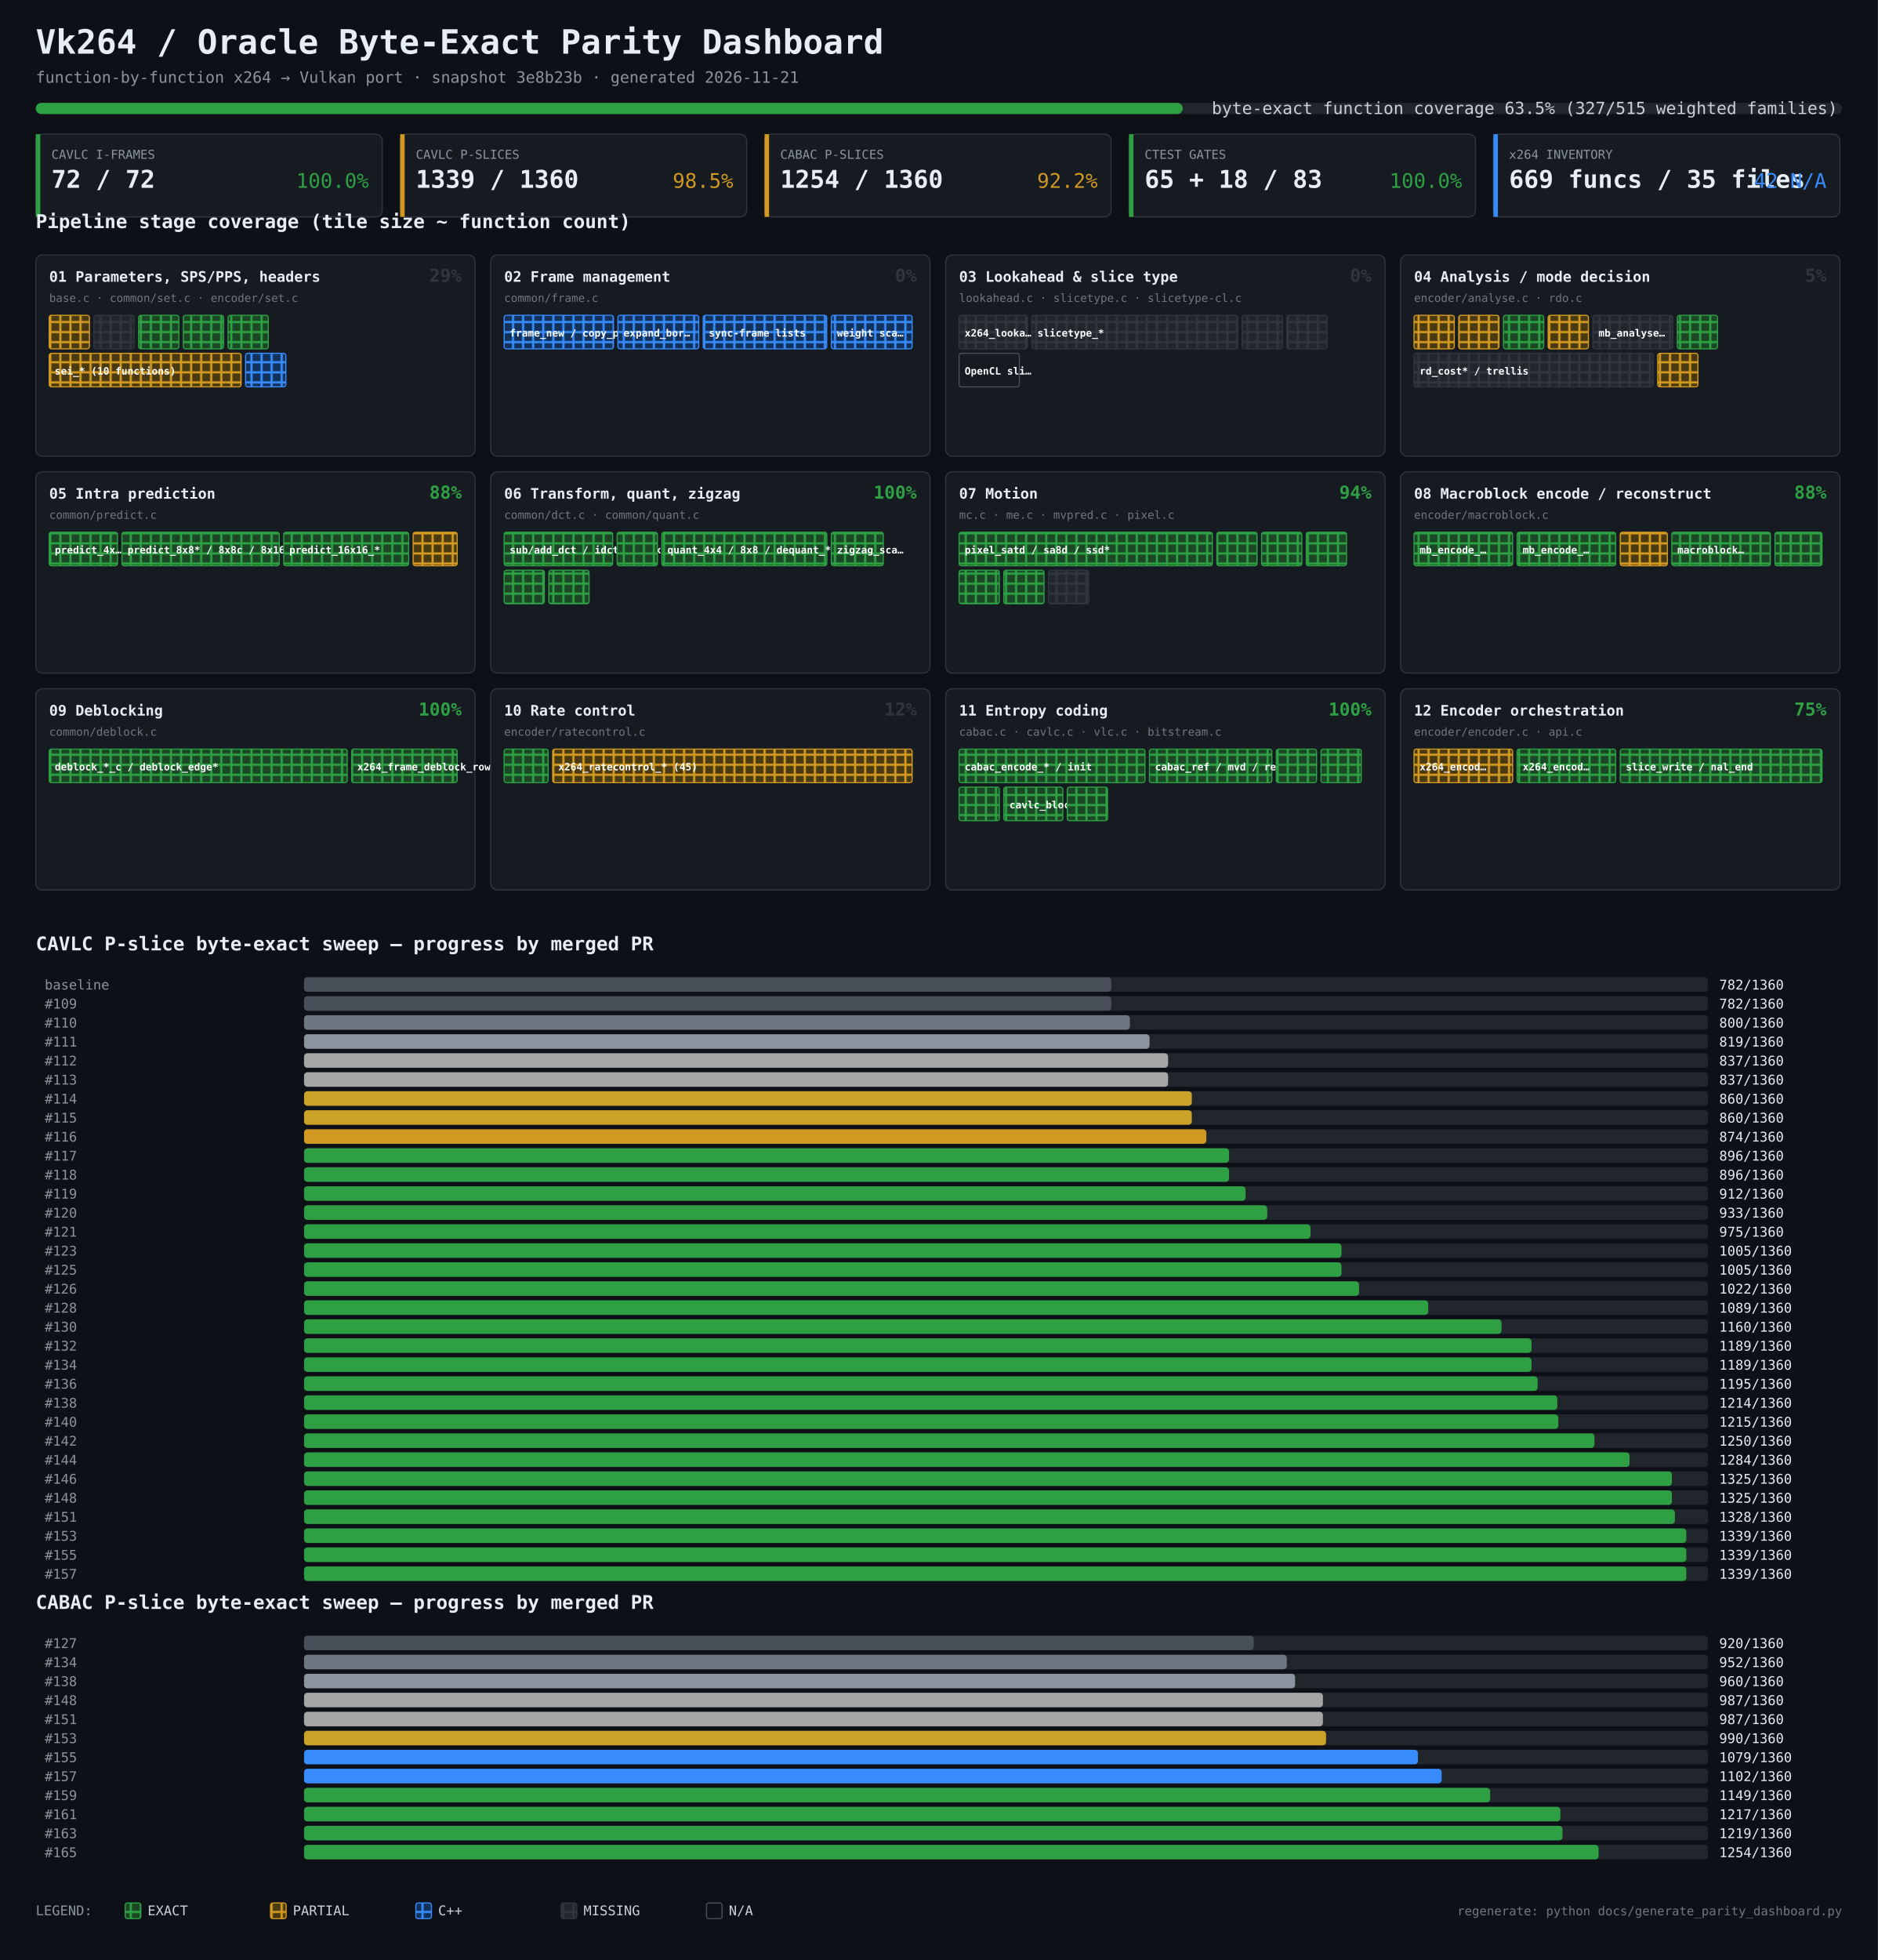
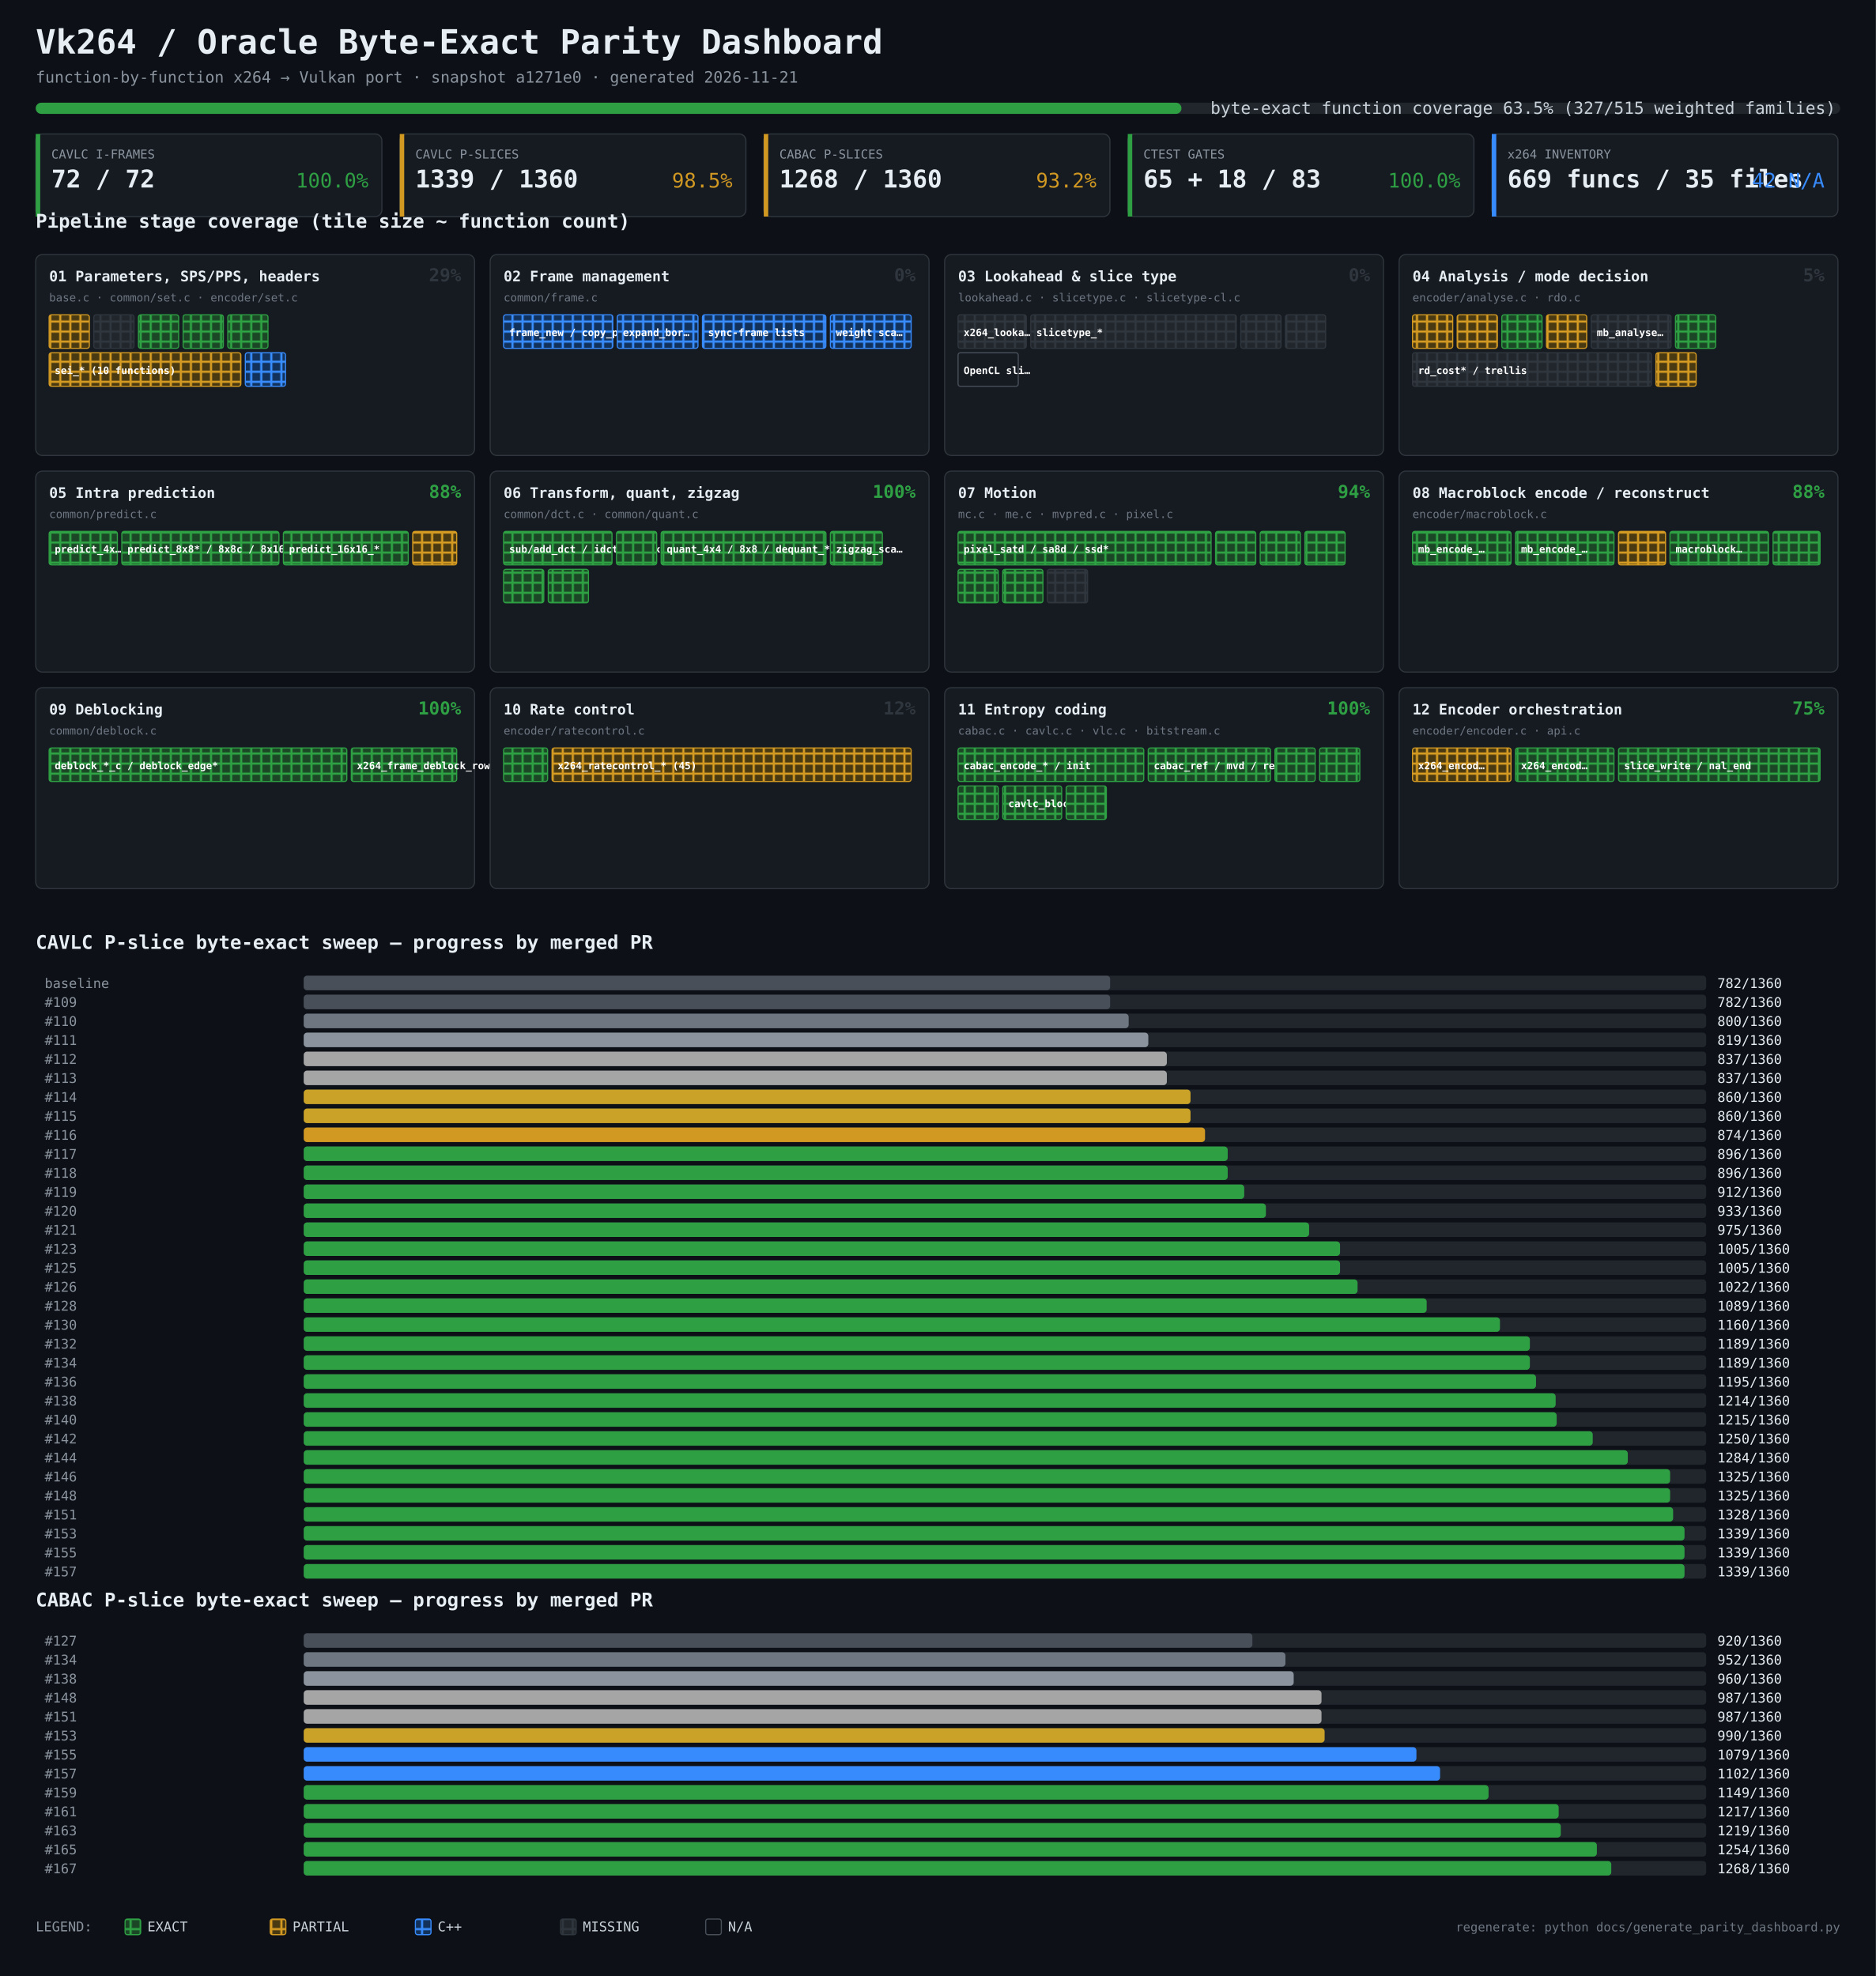
- <svg xmlns="http://www.w3.org/2000/svg" width="1680" height="1753" viewBox="0 0 1680 1753" font-family="Consolas, SFMono-Regular, Menlo, monospace">
+ <svg xmlns="http://www.w3.org/2000/svg" width="1680" height="1770" viewBox="0 0 1680 1770" font-family="Consolas, SFMono-Regular, Menlo, monospace">
  <defs>
    <pattern id="grid-exact" width="9" height="9" patternUnits="userSpaceOnUse">
      <rect width="9" height="9" fill="#2ea043" />
      <rect x="1" y="1" width="7" height="7" fill="#1b4726" />
    </pattern>
    <pattern id="grid-partial" width="9" height="9" patternUnits="userSpaceOnUse">
      <rect width="9" height="9" fill="#d29922" />
      <rect x="1" y="1" width="7" height="7" fill="#4a3a12" />
    </pattern>
    <pattern id="grid-cpp" width="9" height="9" patternUnits="userSpaceOnUse">
      <rect width="9" height="9" fill="#388bfd" />
      <rect x="1" y="1" width="7" height="7" fill="#12325c" />
    </pattern>
    <pattern id="grid-missing" width="9" height="9" patternUnits="userSpaceOnUse">
      <rect width="9" height="9" fill="#30363d" />
      <rect x="1" y="1" width="7" height="7" fill="#21262d" />
    </pattern>
    <pattern id="grid-na" width="9" height="9" patternUnits="userSpaceOnUse">
      <rect width="9" height="9" fill="#484f58" />
      <rect x="1" y="1" width="7" height="7" fill="#262b33" />
    </pattern>
  </defs>
-   <rect width="1680" height="1753" fill="#0d1117" />
+   <rect width="1680" height="1770" fill="#0d1117" />
  <text x="32" y="48" fill="#e6edf3" font-size="30" font-weight="bold">Vk264 / Oracle Byte-Exact Parity Dashboard</text>
-   <text x="32" y="74" fill="#8b949e" font-size="14">function-by-function x264 → Vulkan port · snapshot 3e8b23b · generated 2026-11-21</text>
+   <text x="32" y="74" fill="#8b949e" font-size="14">function-by-function x264 → Vulkan port · snapshot a1271e0 · generated 2026-11-21</text>
  <rect x="32" y="92" width="1616" height="10" fill="#21262d" rx="5" />
  <rect x="32" y="92" width="1026.1" height="10" fill="#2ea043" rx="5" />
  <text x="1644" y="102" fill="#c9d1d9" font-size="15" text-anchor="end">byte-exact function coverage 63.5% (327/515 weighted families)</text>
  <rect x="32" y="120" width="310" height="74" fill="#161b22" stroke="#30363d" rx="6" />
  <rect x="32" y="120" width="4" height="74" fill="#2ea043" />
  <text x="46" y="142" fill="#8b949e" font-size="11">CAVLC I-FRAMES</text>
  <text x="46" y="168" fill="#e6edf3" font-size="22" font-weight="bold">72 / 72</text>
  <text x="330" y="168" fill="#2ea043" font-size="18" text-anchor="end">100.0%</text>
  <rect x="358" y="120" width="310" height="74" fill="#161b22" stroke="#30363d" rx="6" />
  <rect x="358" y="120" width="4" height="74" fill="#d29922" />
  <text x="372" y="142" fill="#8b949e" font-size="11">CAVLC P-SLICES</text>
  <text x="372" y="168" fill="#e6edf3" font-size="22" font-weight="bold">1339 / 1360</text>
  <text x="656" y="168" fill="#d29922" font-size="18" text-anchor="end">98.5%</text>
  <rect x="684" y="120" width="310" height="74" fill="#161b22" stroke="#30363d" rx="6" />
  <rect x="684" y="120" width="4" height="74" fill="#d29922" />
  <text x="698" y="142" fill="#8b949e" font-size="11">CABAC P-SLICES</text>
-   <text x="698" y="168" fill="#e6edf3" font-size="22" font-weight="bold">1254 / 1360</text>
-   <text x="982" y="168" fill="#d29922" font-size="18" text-anchor="end">92.2%</text>
+   <text x="698" y="168" fill="#e6edf3" font-size="22" font-weight="bold">1268 / 1360</text>
+   <text x="982" y="168" fill="#d29922" font-size="18" text-anchor="end">93.2%</text>
  <rect x="1010" y="120" width="310" height="74" fill="#161b22" stroke="#30363d" rx="6" />
  <rect x="1010" y="120" width="4" height="74" fill="#2ea043" />
  <text x="1024" y="142" fill="#8b949e" font-size="11">CTEST GATES</text>
  <text x="1024" y="168" fill="#e6edf3" font-size="22" font-weight="bold">65 + 18 / 83</text>
  <text x="1308" y="168" fill="#2ea043" font-size="18" text-anchor="end">100.0%</text>
  <rect x="1336" y="120" width="310" height="74" fill="#161b22" stroke="#30363d" rx="6" />
  <rect x="1336" y="120" width="4" height="74" fill="#388bfd" />
  <text x="1350" y="142" fill="#8b949e" font-size="11">x264 INVENTORY</text>
  <text x="1350" y="168" fill="#e6edf3" font-size="22" font-weight="bold">669 funcs / 35 files</text>
  <text x="1634" y="168" fill="#388bfd" font-size="18" text-anchor="end">42 N/A</text>
  <text x="32" y="204" fill="#e6edf3" font-size="17" font-weight="bold">Pipeline stage coverage (tile size ~ function count)</text>
  <rect x="32" y="228" width="393" height="180" fill="#161b22" stroke="#30363d" rx="6" />
  <text x="44" y="252" fill="#e6edf3" font-size="13" font-weight="bold">01  Parameters, SPS/PPS, headers</text>
  <text x="44" y="270" fill="#6e7681" font-size="10">base.c · common/set.c · encoder/set.c</text>
  <text x="413" y="252" fill="#30363d" font-size="16" font-weight="bold" text-anchor="end">29%</text>
  <rect x="44.0" y="282" width="36.0" height="30" fill="url(#grid-partial)" stroke="#d29922" rx="2" />
  <rect x="84.0" y="282" width="36.0" height="30" fill="url(#grid-missing)" stroke="#30363d" rx="2" />
  <rect x="124.0" y="282" width="36.0" height="30" fill="url(#grid-exact)" stroke="#2ea043" rx="2" />
  <rect x="164.0" y="282" width="36.0" height="30" fill="url(#grid-exact)" stroke="#2ea043" rx="2" />
  <rect x="204.0" y="282" width="36.0" height="30" fill="url(#grid-exact)" stroke="#2ea043" rx="2" />
  <rect x="44.0" y="316" width="171.7" height="30" fill="url(#grid-partial)" stroke="#d29922" rx="2" />
  <text x="49.0" y="335" fill="#ffffff" font-size="9" font-weight="bold">sei_* (10 functions)</text>
  <rect x="219.7" y="316" width="36.0" height="30" fill="url(#grid-cpp)" stroke="#388bfd" rx="2" />
  <rect x="439" y="228" width="393" height="180" fill="#161b22" stroke="#30363d" rx="6" />
  <text x="451" y="252" fill="#e6edf3" font-size="13" font-weight="bold">02  Frame management</text>
  <text x="451" y="270" fill="#6e7681" font-size="10">common/frame.c</text>
  <text x="820" y="252" fill="#30363d" font-size="16" font-weight="bold" text-anchor="end">0%</text>
  <rect x="451.0" y="282" width="97.8" height="30" fill="url(#grid-cpp)" stroke="#388bfd" rx="2" />
  <text x="456.0" y="301" fill="#ffffff" font-size="9" font-weight="bold">frame_new / copy_picture</text>
  <rect x="552.8" y="282" width="72.3" height="30" fill="url(#grid-cpp)" stroke="#388bfd" rx="2" />
  <text x="557.8" y="301" fill="#ffffff" font-size="9" font-weight="bold">expand_bor…</text>
  <rect x="629.1" y="282" width="110.5" height="30" fill="url(#grid-cpp)" stroke="#388bfd" rx="2" />
  <text x="634.1" y="301" fill="#ffffff" font-size="9" font-weight="bold">sync-frame lists</text>
  <rect x="743.7" y="282" width="72.3" height="30" fill="url(#grid-cpp)" stroke="#388bfd" rx="2" />
  <text x="748.7" y="301" fill="#ffffff" font-size="9" font-weight="bold">weight sca…</text>
  <rect x="846" y="228" width="393" height="180" fill="#161b22" stroke="#30363d" rx="6" />
  <text x="858" y="252" fill="#e6edf3" font-size="13" font-weight="bold">03  Lookahead &amp; slice type</text>
  <text x="858" y="270" fill="#6e7681" font-size="10">lookahead.c · slicetype.c · slicetype-cl.c</text>
  <text x="1227" y="252" fill="#30363d" font-size="16" font-weight="bold" text-anchor="end">0%</text>
  <rect x="858.0" y="282" width="61.1" height="30" fill="url(#grid-missing)" stroke="#30363d" rx="2" />
  <text x="863.0" y="301" fill="#ffffff" font-size="9" font-weight="bold">x264_looka…</text>
  <rect x="923.1" y="282" width="184.1" height="30" fill="url(#grid-missing)" stroke="#30363d" rx="2" />
  <text x="928.1" y="301" fill="#ffffff" font-size="9" font-weight="bold">slicetype_*</text>
  <rect x="1111.2" y="282" width="36.0" height="30" fill="url(#grid-missing)" stroke="#30363d" rx="2" />
  <rect x="1151.2" y="282" width="36.0" height="30" fill="url(#grid-missing)" stroke="#30363d" rx="2" />
  <rect x="858.0" y="316" width="53.9" height="30" fill="url(#grid-n/a)" stroke="#484f58" rx="2" />
  <text x="863.0" y="335" fill="#ffffff" font-size="9" font-weight="bold">OpenCL sli…</text>
  <rect x="1253" y="228" width="393" height="180" fill="#161b22" stroke="#30363d" rx="6" />
  <text x="1265" y="252" fill="#e6edf3" font-size="13" font-weight="bold">04  Analysis / mode decision</text>
  <text x="1265" y="270" fill="#6e7681" font-size="10">encoder/analyse.c · rdo.c</text>
  <text x="1634" y="252" fill="#30363d" font-size="16" font-weight="bold" text-anchor="end">5%</text>
  <rect x="1265.0" y="282" width="36.0" height="30" fill="url(#grid-partial)" stroke="#d29922" rx="2" />
  <rect x="1305.0" y="282" width="36.0" height="30" fill="url(#grid-partial)" stroke="#d29922" rx="2" />
  <rect x="1345.0" y="282" width="36.0" height="30" fill="url(#grid-exact)" stroke="#2ea043" rx="2" />
  <rect x="1385.0" y="282" width="36.0" height="30" fill="url(#grid-partial)" stroke="#d29922" rx="2" />
  <rect x="1425.0" y="282" width="71.5" height="30" fill="url(#grid-missing)" stroke="#30363d" rx="2" />
  <text x="1430.0" y="301" fill="#ffffff" font-size="9" font-weight="bold">mb_analyse…</text>
  <rect x="1500.5" y="282" width="36.0" height="30" fill="url(#grid-exact)" stroke="#2ea043" rx="2" />
  <rect x="1265.0" y="316" width="214.0" height="30" fill="url(#grid-missing)" stroke="#30363d" rx="2" />
  <text x="1270.0" y="335" fill="#ffffff" font-size="9" font-weight="bold">rd_cost* / trellis</text>
  <rect x="1483.0" y="316" width="36.0" height="30" fill="url(#grid-partial)" stroke="#d29922" rx="2" />
  <rect x="32" y="422" width="393" height="180" fill="#161b22" stroke="#30363d" rx="6" />
  <text x="44" y="446" fill="#e6edf3" font-size="13" font-weight="bold">05  Intra prediction</text>
  <text x="44" y="464" fill="#6e7681" font-size="10">common/predict.c</text>
  <text x="413" y="446" fill="#2ea043" font-size="16" font-weight="bold" text-anchor="end">88%</text>
  <rect x="44.0" y="476" width="61.1" height="30" fill="url(#grid-exact)" stroke="#2ea043" rx="2" />
  <text x="49.0" y="495" fill="#ffffff" font-size="9" font-weight="bold">predict_4x…</text>
  <rect x="109.1" y="476" width="140.7" height="30" fill="url(#grid-exact)" stroke="#2ea043" rx="2" />
  <text x="114.1" y="495" fill="#ffffff" font-size="9" font-weight="bold">predict_8x8* / 8x8c / 8x16c</text>
  <rect x="253.8" y="476" width="111.8" height="30" fill="url(#grid-exact)" stroke="#2ea043" rx="2" />
  <text x="258.8" y="495" fill="#ffffff" font-size="9" font-weight="bold">predict_16x16_*</text>
  <rect x="369.6" y="476" width="39.4" height="30" fill="url(#grid-partial)" stroke="#d29922" rx="2" />
  <rect x="439" y="422" width="393" height="180" fill="#161b22" stroke="#30363d" rx="6" />
  <text x="451" y="446" fill="#e6edf3" font-size="13" font-weight="bold">06  Transform, quant, zigzag</text>
  <text x="451" y="464" fill="#6e7681" font-size="10">common/dct.c · common/quant.c</text>
  <text x="820" y="446" fill="#2ea043" font-size="16" font-weight="bold" text-anchor="end">100%</text>
  <rect x="451.0" y="476" width="97.1" height="30" fill="url(#grid-exact)" stroke="#2ea043" rx="2" />
  <text x="456.0" y="495" fill="#ffffff" font-size="9" font-weight="bold">sub/add_dct / idct 4x4,8x8,16x16</text>
  <rect x="552.1" y="476" width="36.0" height="30" fill="url(#grid-exact)" stroke="#2ea043" rx="2" />
  <rect x="592.1" y="476" width="147.6" height="30" fill="url(#grid-exact)" stroke="#2ea043" rx="2" />
  <text x="597.1" y="495" fill="#ffffff" font-size="9" font-weight="bold">quant_4x4 / 8x8 / dequant_*</text>
  <rect x="743.7" y="476" width="46.5" height="30" fill="url(#grid-exact)" stroke="#2ea043" rx="2" />
  <text x="748.7" y="495" fill="#ffffff" font-size="9" font-weight="bold">zigzag_sca…</text>
  <rect x="451.0" y="510" width="36.0" height="30" fill="url(#grid-exact)" stroke="#2ea043" rx="2" />
  <rect x="491.0" y="510" width="36.0" height="30" fill="url(#grid-exact)" stroke="#2ea043" rx="2" />
  <rect x="846" y="422" width="393" height="180" fill="#161b22" stroke="#30363d" rx="6" />
  <text x="858" y="446" fill="#e6edf3" font-size="13" font-weight="bold">07  Motion</text>
  <text x="858" y="464" fill="#6e7681" font-size="10">mc.c · me.c · mvpred.c · pixel.c</text>
  <text x="1227" y="446" fill="#2ea043" font-size="16" font-weight="bold" text-anchor="end">94%</text>
  <rect x="858.0" y="476" width="226.6" height="30" fill="url(#grid-exact)" stroke="#2ea043" rx="2" />
  <text x="863.0" y="495" fill="#ffffff" font-size="9" font-weight="bold">pixel_satd / sa8d / ssd*</text>
  <rect x="1088.6" y="476" width="36.0" height="30" fill="url(#grid-exact)" stroke="#2ea043" rx="2" />
  <rect x="1128.6" y="476" width="36.0" height="30" fill="url(#grid-exact)" stroke="#2ea043" rx="2" />
  <rect x="1168.6" y="476" width="36.0" height="30" fill="url(#grid-exact)" stroke="#2ea043" rx="2" />
  <rect x="858.0" y="510" width="36.0" height="30" fill="url(#grid-exact)" stroke="#2ea043" rx="2" />
  <rect x="898.0" y="510" width="36.0" height="30" fill="url(#grid-exact)" stroke="#2ea043" rx="2" />
  <rect x="938.0" y="510" width="36.0" height="30" fill="url(#grid-missing)" stroke="#30363d" rx="2" />
  <rect x="1253" y="422" width="393" height="180" fill="#161b22" stroke="#30363d" rx="6" />
  <text x="1265" y="446" fill="#e6edf3" font-size="13" font-weight="bold">08  Macroblock encode / reconstruct</text>
  <text x="1265" y="464" fill="#6e7681" font-size="10">encoder/macroblock.c</text>
  <text x="1634" y="446" fill="#2ea043" font-size="16" font-weight="bold" text-anchor="end">88%</text>
  <rect x="1265.0" y="476" width="88.2" height="30" fill="url(#grid-exact)" stroke="#2ea043" rx="2" />
  <text x="1270.0" y="495" fill="#ffffff" font-size="9" font-weight="bold">mb_encode_…</text>
  <rect x="1357.2" y="476" width="88.2" height="30" fill="url(#grid-exact)" stroke="#2ea043" rx="2" />
  <text x="1362.2" y="495" fill="#ffffff" font-size="9" font-weight="bold">mb_encode_…</text>
  <rect x="1449.5" y="476" width="42.1" height="30" fill="url(#grid-partial)" stroke="#d29922" rx="2" />
  <rect x="1495.6" y="476" width="88.2" height="30" fill="url(#grid-exact)" stroke="#2ea043" rx="2" />
  <text x="1500.6" y="495" fill="#ffffff" font-size="9" font-weight="bold">macroblock…</text>
  <rect x="1587.9" y="476" width="42.1" height="30" fill="url(#grid-exact)" stroke="#2ea043" rx="2" />
  <rect x="32" y="616" width="393" height="180" fill="#161b22" stroke="#30363d" rx="6" />
  <text x="44" y="640" fill="#e6edf3" font-size="13" font-weight="bold">09  Deblocking</text>
  <text x="44" y="658" fill="#6e7681" font-size="10">common/deblock.c</text>
  <text x="413" y="640" fill="#2ea043" font-size="16" font-weight="bold" text-anchor="end">100%</text>
  <rect x="44.0" y="670" width="266.6" height="30" fill="url(#grid-exact)" stroke="#2ea043" rx="2" />
  <text x="49.0" y="689" fill="#ffffff" font-size="9" font-weight="bold">deblock_*_c / deblock_edge*</text>
  <rect x="314.6" y="670" width="94.4" height="30" fill="url(#grid-exact)" stroke="#2ea043" rx="2" />
  <text x="319.6" y="689" fill="#ffffff" font-size="9" font-weight="bold">x264_frame_deblock_row</text>
  <rect x="439" y="616" width="393" height="180" fill="#161b22" stroke="#30363d" rx="6" />
  <text x="451" y="640" fill="#e6edf3" font-size="13" font-weight="bold">10  Rate control</text>
  <text x="451" y="658" fill="#6e7681" font-size="10">encoder/ratecontrol.c</text>
  <text x="820" y="640" fill="#30363d" font-size="16" font-weight="bold" text-anchor="end">12%</text>
  <rect x="451.0" y="670" width="39.4" height="30" fill="url(#grid-exact)" stroke="#2ea043" rx="2" />
  <rect x="494.4" y="670" width="321.6" height="30" fill="url(#grid-partial)" stroke="#d29922" rx="2" />
  <text x="499.4" y="689" fill="#ffffff" font-size="9" font-weight="bold">x264_ratecontrol_* (45)</text>
  <rect x="846" y="616" width="393" height="180" fill="#161b22" stroke="#30363d" rx="6" />
  <text x="858" y="640" fill="#e6edf3" font-size="13" font-weight="bold">11  Entropy coding</text>
  <text x="858" y="658" fill="#6e7681" font-size="10">cabac.c · cavlc.c · vlc.c · bitstream.c</text>
  <text x="1227" y="640" fill="#2ea043" font-size="16" font-weight="bold" text-anchor="end">100%</text>
  <rect x="858.0" y="670" width="166.3" height="30" fill="url(#grid-exact)" stroke="#2ea043" rx="2" />
  <text x="863.0" y="689" fill="#ffffff" font-size="9" font-weight="bold">cabac_encode_* / init</text>
  <rect x="1028.3" y="670" width="109.5" height="30" fill="url(#grid-exact)" stroke="#2ea043" rx="2" />
  <text x="1033.3" y="689" fill="#ffffff" font-size="9" font-weight="bold">cabac_ref / mvd / residual</text>
  <rect x="1141.8" y="670" width="36.0" height="30" fill="url(#grid-exact)" stroke="#2ea043" rx="2" />
  <rect x="1181.8" y="670" width="36.0" height="30" fill="url(#grid-exact)" stroke="#2ea043" rx="2" />
  <rect x="858.0" y="704" width="36.0" height="30" fill="url(#grid-exact)" stroke="#2ea043" rx="2" />
  <rect x="898.0" y="704" width="52.8" height="30" fill="url(#grid-exact)" stroke="#2ea043" rx="2" />
  <text x="903.0" y="723" fill="#ffffff" font-size="9" font-weight="bold">cavlc_bloc…</text>
  <rect x="954.8" y="704" width="36.0" height="30" fill="url(#grid-exact)" stroke="#2ea043" rx="2" />
  <rect x="1253" y="616" width="393" height="180" fill="#161b22" stroke="#30363d" rx="6" />
  <text x="1265" y="640" fill="#e6edf3" font-size="13" font-weight="bold">12  Encoder orchestration</text>
  <text x="1265" y="658" fill="#6e7681" font-size="10">encoder/encoder.c · api.c</text>
  <text x="1634" y="640" fill="#2ea043" font-size="16" font-weight="bold" text-anchor="end">75%</text>
  <rect x="1265.0" y="670" width="88.2" height="30" fill="url(#grid-partial)" stroke="#d29922" rx="2" />
  <text x="1270.0" y="689" fill="#ffffff" font-size="9" font-weight="bold">x264_encod…</text>
  <rect x="1357.2" y="670" width="88.2" height="30" fill="url(#grid-exact)" stroke="#2ea043" rx="2" />
  <text x="1362.2" y="689" fill="#ffffff" font-size="9" font-weight="bold">x264_encod…</text>
  <rect x="1449.5" y="670" width="180.5" height="30" fill="url(#grid-exact)" stroke="#2ea043" rx="2" />
  <text x="1454.5" y="689" fill="#ffffff" font-size="9" font-weight="bold">slice_write / nal_end</text>
  <text x="32" y="850" fill="#e6edf3" font-size="17" font-weight="bold">CAVLC P-slice byte-exact sweep — progress by merged PR</text>
  <text x="40" y="885" fill="#8b949e" font-size="12">baseline</text>
  <rect x="272" y="874" width="1256" height="13" fill="#21262d" rx="3" />
  <rect x="272" y="874" width="722.2" height="13" fill="#484f58" rx="3" />
  <text x="1538" y="885" fill="#e6edf3" font-size="12">782/1360</text>
  <text x="40" y="902" fill="#8b949e" font-size="12">#109</text>
  <rect x="272" y="891" width="1256" height="13" fill="#21262d" rx="3" />
  <rect x="272" y="891" width="722.2" height="13" fill="#484f58" rx="3" />
  <text x="1538" y="902" fill="#e6edf3" font-size="12">782/1360</text>
  <text x="40" y="919" fill="#8b949e" font-size="12">#110</text>
  <rect x="272" y="908" width="1256" height="13" fill="#21262d" rx="3" />
  <rect x="272" y="908" width="738.8" height="13" fill="#6e7681" rx="3" />
  <text x="1538" y="919" fill="#e6edf3" font-size="12">800/1360</text>
  <text x="40" y="936" fill="#8b949e" font-size="12">#111</text>
  <rect x="272" y="925" width="1256" height="13" fill="#21262d" rx="3" />
  <rect x="272" y="925" width="756.4" height="13" fill="#8b949e" rx="3" />
  <text x="1538" y="936" fill="#e6edf3" font-size="12">819/1360</text>
  <text x="40" y="953" fill="#8b949e" font-size="12">#112</text>
  <rect x="272" y="942" width="1256" height="13" fill="#21262d" rx="3" />
  <rect x="272" y="942" width="773.0" height="13" fill="#a5a5a5" rx="3" />
  <text x="1538" y="953" fill="#e6edf3" font-size="12">837/1360</text>
  <text x="40" y="970" fill="#8b949e" font-size="12">#113</text>
  <rect x="272" y="959" width="1256" height="13" fill="#21262d" rx="3" />
  <rect x="272" y="959" width="773.0" height="13" fill="#a5a5a5" rx="3" />
  <text x="1538" y="970" fill="#e6edf3" font-size="12">837/1360</text>
  <text x="40" y="987" fill="#8b949e" font-size="12">#114</text>
  <rect x="272" y="976" width="1256" height="13" fill="#21262d" rx="3" />
  <rect x="272" y="976" width="794.2" height="13" fill="#c9a227" rx="3" />
  <text x="1538" y="987" fill="#e6edf3" font-size="12">860/1360</text>
  <text x="40" y="1004" fill="#8b949e" font-size="12">#115</text>
  <rect x="272" y="993" width="1256" height="13" fill="#21262d" rx="3" />
  <rect x="272" y="993" width="794.2" height="13" fill="#c9a227" rx="3" />
  <text x="1538" y="1004" fill="#e6edf3" font-size="12">860/1360</text>
  <text x="40" y="1021" fill="#8b949e" font-size="12">#116</text>
  <rect x="272" y="1010" width="1256" height="13" fill="#21262d" rx="3" />
  <rect x="272" y="1010" width="807.2" height="13" fill="#d29922" rx="3" />
  <text x="1538" y="1021" fill="#e6edf3" font-size="12">874/1360</text>
  <text x="40" y="1038" fill="#8b949e" font-size="12">#117</text>
  <rect x="272" y="1027" width="1256" height="13" fill="#21262d" rx="3" />
  <rect x="272" y="1027" width="827.5" height="13" fill="#2ea043" rx="3" />
  <text x="1538" y="1038" fill="#e6edf3" font-size="12">896/1360</text>
  <text x="40" y="1055" fill="#8b949e" font-size="12">#118</text>
  <rect x="272" y="1044" width="1256" height="13" fill="#21262d" rx="3" />
  <rect x="272" y="1044" width="827.5" height="13" fill="#2ea043" rx="3" />
  <text x="1538" y="1055" fill="#e6edf3" font-size="12">896/1360</text>
  <text x="40" y="1072" fill="#8b949e" font-size="12">#119</text>
  <rect x="272" y="1061" width="1256" height="13" fill="#21262d" rx="3" />
  <rect x="272" y="1061" width="842.3" height="13" fill="#2ea043" rx="3" />
  <text x="1538" y="1072" fill="#e6edf3" font-size="12">912/1360</text>
  <text x="40" y="1089" fill="#8b949e" font-size="12">#120</text>
  <rect x="272" y="1078" width="1256" height="13" fill="#21262d" rx="3" />
  <rect x="272" y="1078" width="861.7" height="13" fill="#2ea043" rx="3" />
  <text x="1538" y="1089" fill="#e6edf3" font-size="12">933/1360</text>
  <text x="40" y="1106" fill="#8b949e" font-size="12">#121</text>
  <rect x="272" y="1095" width="1256" height="13" fill="#21262d" rx="3" />
  <rect x="272" y="1095" width="900.4" height="13" fill="#2ea043" rx="3" />
  <text x="1538" y="1106" fill="#e6edf3" font-size="12">975/1360</text>
  <text x="40" y="1123" fill="#8b949e" font-size="12">#123</text>
  <rect x="272" y="1112" width="1256" height="13" fill="#21262d" rx="3" />
  <rect x="272" y="1112" width="928.1" height="13" fill="#2ea043" rx="3" />
  <text x="1538" y="1123" fill="#e6edf3" font-size="12">1005/1360</text>
  <text x="40" y="1140" fill="#8b949e" font-size="12">#125</text>
  <rect x="272" y="1129" width="1256" height="13" fill="#21262d" rx="3" />
  <rect x="272" y="1129" width="928.1" height="13" fill="#2ea043" rx="3" />
  <text x="1538" y="1140" fill="#e6edf3" font-size="12">1005/1360</text>
  <text x="40" y="1157" fill="#8b949e" font-size="12">#126</text>
  <rect x="272" y="1146" width="1256" height="13" fill="#21262d" rx="3" />
  <rect x="272" y="1146" width="943.8" height="13" fill="#2ea043" rx="3" />
  <text x="1538" y="1157" fill="#e6edf3" font-size="12">1022/1360</text>
  <text x="40" y="1174" fill="#8b949e" font-size="12">#128</text>
  <rect x="272" y="1163" width="1256" height="13" fill="#21262d" rx="3" />
  <rect x="272" y="1163" width="1005.7" height="13" fill="#2ea043" rx="3" />
  <text x="1538" y="1174" fill="#e6edf3" font-size="12">1089/1360</text>
  <text x="40" y="1191" fill="#8b949e" font-size="12">#130</text>
  <rect x="272" y="1180" width="1256" height="13" fill="#21262d" rx="3" />
  <rect x="272" y="1180" width="1071.3" height="13" fill="#2ea043" rx="3" />
  <text x="1538" y="1191" fill="#e6edf3" font-size="12">1160/1360</text>
  <text x="40" y="1208" fill="#8b949e" font-size="12">#132</text>
  <rect x="272" y="1197" width="1256" height="13" fill="#21262d" rx="3" />
  <rect x="272" y="1197" width="1098.1" height="13" fill="#2ea043" rx="3" />
  <text x="1538" y="1208" fill="#e6edf3" font-size="12">1189/1360</text>
  <text x="40" y="1225" fill="#8b949e" font-size="12">#134</text>
  <rect x="272" y="1214" width="1256" height="13" fill="#21262d" rx="3" />
  <rect x="272" y="1214" width="1098.1" height="13" fill="#2ea043" rx="3" />
  <text x="1538" y="1225" fill="#e6edf3" font-size="12">1189/1360</text>
  <text x="40" y="1242" fill="#8b949e" font-size="12">#136</text>
  <rect x="272" y="1231" width="1256" height="13" fill="#21262d" rx="3" />
  <rect x="272" y="1231" width="1103.6" height="13" fill="#2ea043" rx="3" />
  <text x="1538" y="1242" fill="#e6edf3" font-size="12">1195/1360</text>
  <text x="40" y="1259" fill="#8b949e" font-size="12">#138</text>
  <rect x="272" y="1248" width="1256" height="13" fill="#21262d" rx="3" />
  <rect x="272" y="1248" width="1121.2" height="13" fill="#2ea043" rx="3" />
  <text x="1538" y="1259" fill="#e6edf3" font-size="12">1214/1360</text>
  <text x="40" y="1276" fill="#8b949e" font-size="12">#140</text>
  <rect x="272" y="1265" width="1256" height="13" fill="#21262d" rx="3" />
  <rect x="272" y="1265" width="1122.1" height="13" fill="#2ea043" rx="3" />
  <text x="1538" y="1276" fill="#e6edf3" font-size="12">1215/1360</text>
  <text x="40" y="1293" fill="#8b949e" font-size="12">#142</text>
  <rect x="272" y="1282" width="1256" height="13" fill="#21262d" rx="3" />
  <rect x="272" y="1282" width="1154.4" height="13" fill="#2ea043" rx="3" />
  <text x="1538" y="1293" fill="#e6edf3" font-size="12">1250/1360</text>
  <text x="40" y="1310" fill="#8b949e" font-size="12">#144</text>
  <rect x="272" y="1299" width="1256" height="13" fill="#21262d" rx="3" />
  <rect x="272" y="1299" width="1185.8" height="13" fill="#2ea043" rx="3" />
  <text x="1538" y="1310" fill="#e6edf3" font-size="12">1284/1360</text>
  <text x="40" y="1327" fill="#8b949e" font-size="12">#146</text>
  <rect x="272" y="1316" width="1256" height="13" fill="#21262d" rx="3" />
  <rect x="272" y="1316" width="1223.7" height="13" fill="#2ea043" rx="3" />
  <text x="1538" y="1327" fill="#e6edf3" font-size="12">1325/1360</text>
  <text x="40" y="1344" fill="#8b949e" font-size="12">#148</text>
  <rect x="272" y="1333" width="1256" height="13" fill="#21262d" rx="3" />
  <rect x="272" y="1333" width="1223.7" height="13" fill="#2ea043" rx="3" />
  <text x="1538" y="1344" fill="#e6edf3" font-size="12">1325/1360</text>
  <text x="40" y="1361" fill="#8b949e" font-size="12">#151</text>
  <rect x="272" y="1350" width="1256" height="13" fill="#21262d" rx="3" />
  <rect x="272" y="1350" width="1226.4" height="13" fill="#2ea043" rx="3" />
  <text x="1538" y="1361" fill="#e6edf3" font-size="12">1328/1360</text>
  <text x="40" y="1378" fill="#8b949e" font-size="12">#153</text>
  <rect x="272" y="1367" width="1256" height="13" fill="#21262d" rx="3" />
  <rect x="272" y="1367" width="1236.6" height="13" fill="#2ea043" rx="3" />
  <text x="1538" y="1378" fill="#e6edf3" font-size="12">1339/1360</text>
  <text x="40" y="1395" fill="#8b949e" font-size="12">#155</text>
  <rect x="272" y="1384" width="1256" height="13" fill="#21262d" rx="3" />
  <rect x="272" y="1384" width="1236.6" height="13" fill="#2ea043" rx="3" />
  <text x="1538" y="1395" fill="#e6edf3" font-size="12">1339/1360</text>
  <text x="40" y="1412" fill="#8b949e" font-size="12">#157</text>
  <rect x="272" y="1401" width="1256" height="13" fill="#21262d" rx="3" />
  <rect x="272" y="1401" width="1236.6" height="13" fill="#2ea043" rx="3" />
  <text x="1538" y="1412" fill="#e6edf3" font-size="12">1339/1360</text>
  <text x="32" y="1439" fill="#e6edf3" font-size="17" font-weight="bold">CABAC P-slice byte-exact sweep — progress by merged PR</text>
  <text x="40" y="1474" fill="#8b949e" font-size="12">#127</text>
  <rect x="272" y="1463" width="1256" height="13" fill="#21262d" rx="3" />
  <rect x="272" y="1463" width="849.6" height="13" fill="#484f58" rx="3" />
  <text x="1538" y="1474" fill="#e6edf3" font-size="12">920/1360</text>
  <text x="40" y="1491" fill="#8b949e" font-size="12">#134</text>
  <rect x="272" y="1480" width="1256" height="13" fill="#21262d" rx="3" />
  <rect x="272" y="1480" width="879.2" height="13" fill="#6e7681" rx="3" />
  <text x="1538" y="1491" fill="#e6edf3" font-size="12">952/1360</text>
  <text x="40" y="1508" fill="#8b949e" font-size="12">#138</text>
  <rect x="272" y="1497" width="1256" height="13" fill="#21262d" rx="3" />
  <rect x="272" y="1497" width="886.6" height="13" fill="#8b949e" rx="3" />
  <text x="1538" y="1508" fill="#e6edf3" font-size="12">960/1360</text>
  <text x="40" y="1525" fill="#8b949e" font-size="12">#148</text>
  <rect x="272" y="1514" width="1256" height="13" fill="#21262d" rx="3" />
  <rect x="272" y="1514" width="911.5" height="13" fill="#a5a5a5" rx="3" />
  <text x="1538" y="1525" fill="#e6edf3" font-size="12">987/1360</text>
  <text x="40" y="1542" fill="#8b949e" font-size="12">#151</text>
  <rect x="272" y="1531" width="1256" height="13" fill="#21262d" rx="3" />
  <rect x="272" y="1531" width="911.5" height="13" fill="#a5a5a5" rx="3" />
  <text x="1538" y="1542" fill="#e6edf3" font-size="12">987/1360</text>
  <text x="40" y="1559" fill="#8b949e" font-size="12">#153</text>
  <rect x="272" y="1548" width="1256" height="13" fill="#21262d" rx="3" />
  <rect x="272" y="1548" width="914.3" height="13" fill="#c9a227" rx="3" />
  <text x="1538" y="1559" fill="#e6edf3" font-size="12">990/1360</text>
  <text x="40" y="1576" fill="#8b949e" font-size="12">#155</text>
  <rect x="272" y="1565" width="1256" height="13" fill="#21262d" rx="3" />
  <rect x="272" y="1565" width="996.5" height="13" fill="#388bfd" rx="3" />
  <text x="1538" y="1576" fill="#e6edf3" font-size="12">1079/1360</text>
  <text x="40" y="1593" fill="#8b949e" font-size="12">#157</text>
  <rect x="272" y="1582" width="1256" height="13" fill="#21262d" rx="3" />
  <rect x="272" y="1582" width="1017.7" height="13" fill="#388bfd" rx="3" />
  <text x="1538" y="1593" fill="#e6edf3" font-size="12">1102/1360</text>
  <text x="40" y="1610" fill="#8b949e" font-size="12">#159</text>
  <rect x="272" y="1599" width="1256" height="13" fill="#21262d" rx="3" />
  <rect x="272" y="1599" width="1061.1" height="13" fill="#2ea043" rx="3" />
  <text x="1538" y="1610" fill="#e6edf3" font-size="12">1149/1360</text>
  <text x="40" y="1627" fill="#8b949e" font-size="12">#161</text>
  <rect x="272" y="1616" width="1256" height="13" fill="#21262d" rx="3" />
  <rect x="272" y="1616" width="1123.9" height="13" fill="#2ea043" rx="3" />
  <text x="1538" y="1627" fill="#e6edf3" font-size="12">1217/1360</text>
  <text x="40" y="1644" fill="#8b949e" font-size="12">#163</text>
  <rect x="272" y="1633" width="1256" height="13" fill="#21262d" rx="3" />
  <rect x="272" y="1633" width="1125.8" height="13" fill="#2ea043" rx="3" />
  <text x="1538" y="1644" fill="#e6edf3" font-size="12">1219/1360</text>
  <text x="40" y="1661" fill="#8b949e" font-size="12">#165</text>
  <rect x="272" y="1650" width="1256" height="13" fill="#21262d" rx="3" />
  <rect x="272" y="1650" width="1158.1" height="13" fill="#2ea043" rx="3" />
  <text x="1538" y="1661" fill="#e6edf3" font-size="12">1254/1360</text>
-   <text x="32" y="1713" fill="#8b949e" font-size="12">LEGEND:</text>
-   <rect x="112" y="1702" width="14" height="14" fill="url(#grid-exact)" stroke="#2ea043" rx="2" />
-   <text x="132" y="1713" fill="#c9d1d9" font-size="12">EXACT</text>
-   <rect x="242" y="1702" width="14" height="14" fill="url(#grid-partial)" stroke="#d29922" rx="2" />
-   <text x="262" y="1713" fill="#c9d1d9" font-size="12">PARTIAL</text>
-   <rect x="372" y="1702" width="14" height="14" fill="url(#grid-cpp)" stroke="#388bfd" rx="2" />
-   <text x="392" y="1713" fill="#c9d1d9" font-size="12">C++</text>
-   <rect x="502" y="1702" width="14" height="14" fill="url(#grid-missing)" stroke="#30363d" rx="2" />
-   <text x="522" y="1713" fill="#c9d1d9" font-size="12">MISSING</text>
-   <rect x="632" y="1702" width="14" height="14" fill="url(#grid-n/a)" stroke="#484f58" rx="2" />
-   <text x="652" y="1713" fill="#c9d1d9" font-size="12">N/A</text>
-   <text x="1648" y="1713" fill="#6e7681" font-size="11" text-anchor="end">regenerate: python docs/generate_parity_dashboard.py</text>
+   <text x="40" y="1678" fill="#8b949e" font-size="12">#167</text>
+   <rect x="272" y="1667" width="1256" height="13" fill="#21262d" rx="3" />
+   <rect x="272" y="1667" width="1171.0" height="13" fill="#2ea043" rx="3" />
+   <text x="1538" y="1678" fill="#e6edf3" font-size="12">1268/1360</text>
+   <text x="32" y="1730" fill="#8b949e" font-size="12">LEGEND:</text>
+   <rect x="112" y="1719" width="14" height="14" fill="url(#grid-exact)" stroke="#2ea043" rx="2" />
+   <text x="132" y="1730" fill="#c9d1d9" font-size="12">EXACT</text>
+   <rect x="242" y="1719" width="14" height="14" fill="url(#grid-partial)" stroke="#d29922" rx="2" />
+   <text x="262" y="1730" fill="#c9d1d9" font-size="12">PARTIAL</text>
+   <rect x="372" y="1719" width="14" height="14" fill="url(#grid-cpp)" stroke="#388bfd" rx="2" />
+   <text x="392" y="1730" fill="#c9d1d9" font-size="12">C++</text>
+   <rect x="502" y="1719" width="14" height="14" fill="url(#grid-missing)" stroke="#30363d" rx="2" />
+   <text x="522" y="1730" fill="#c9d1d9" font-size="12">MISSING</text>
+   <rect x="632" y="1719" width="14" height="14" fill="url(#grid-n/a)" stroke="#484f58" rx="2" />
+   <text x="652" y="1730" fill="#c9d1d9" font-size="12">N/A</text>
+   <text x="1648" y="1730" fill="#6e7681" font-size="11" text-anchor="end">regenerate: python docs/generate_parity_dashboard.py</text>
</svg>
